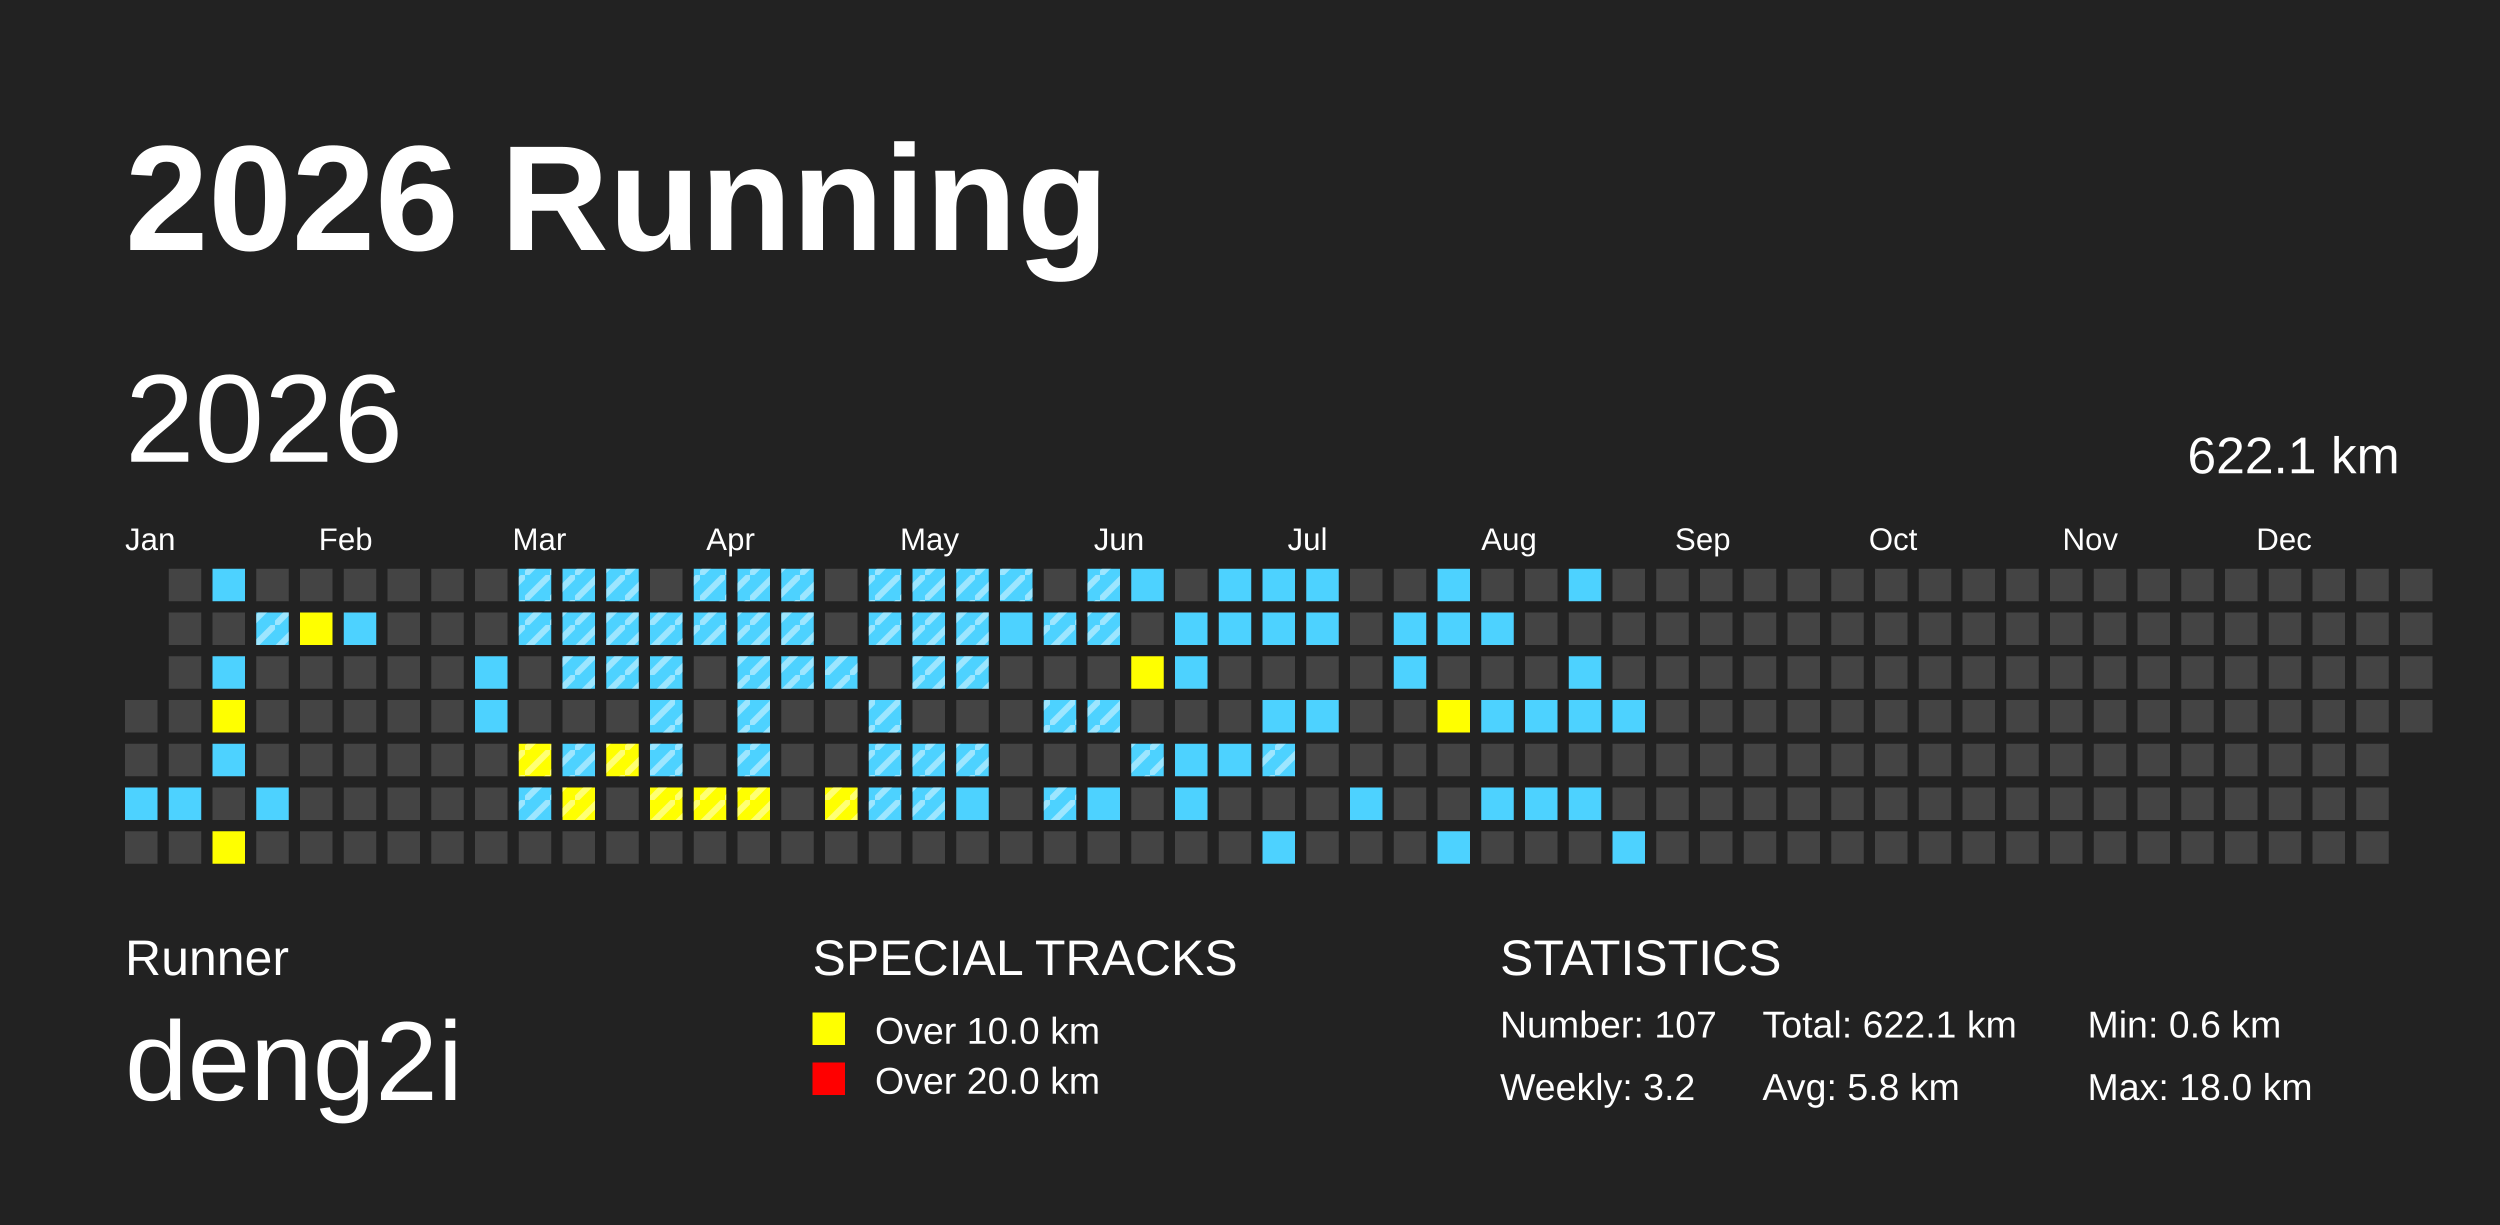
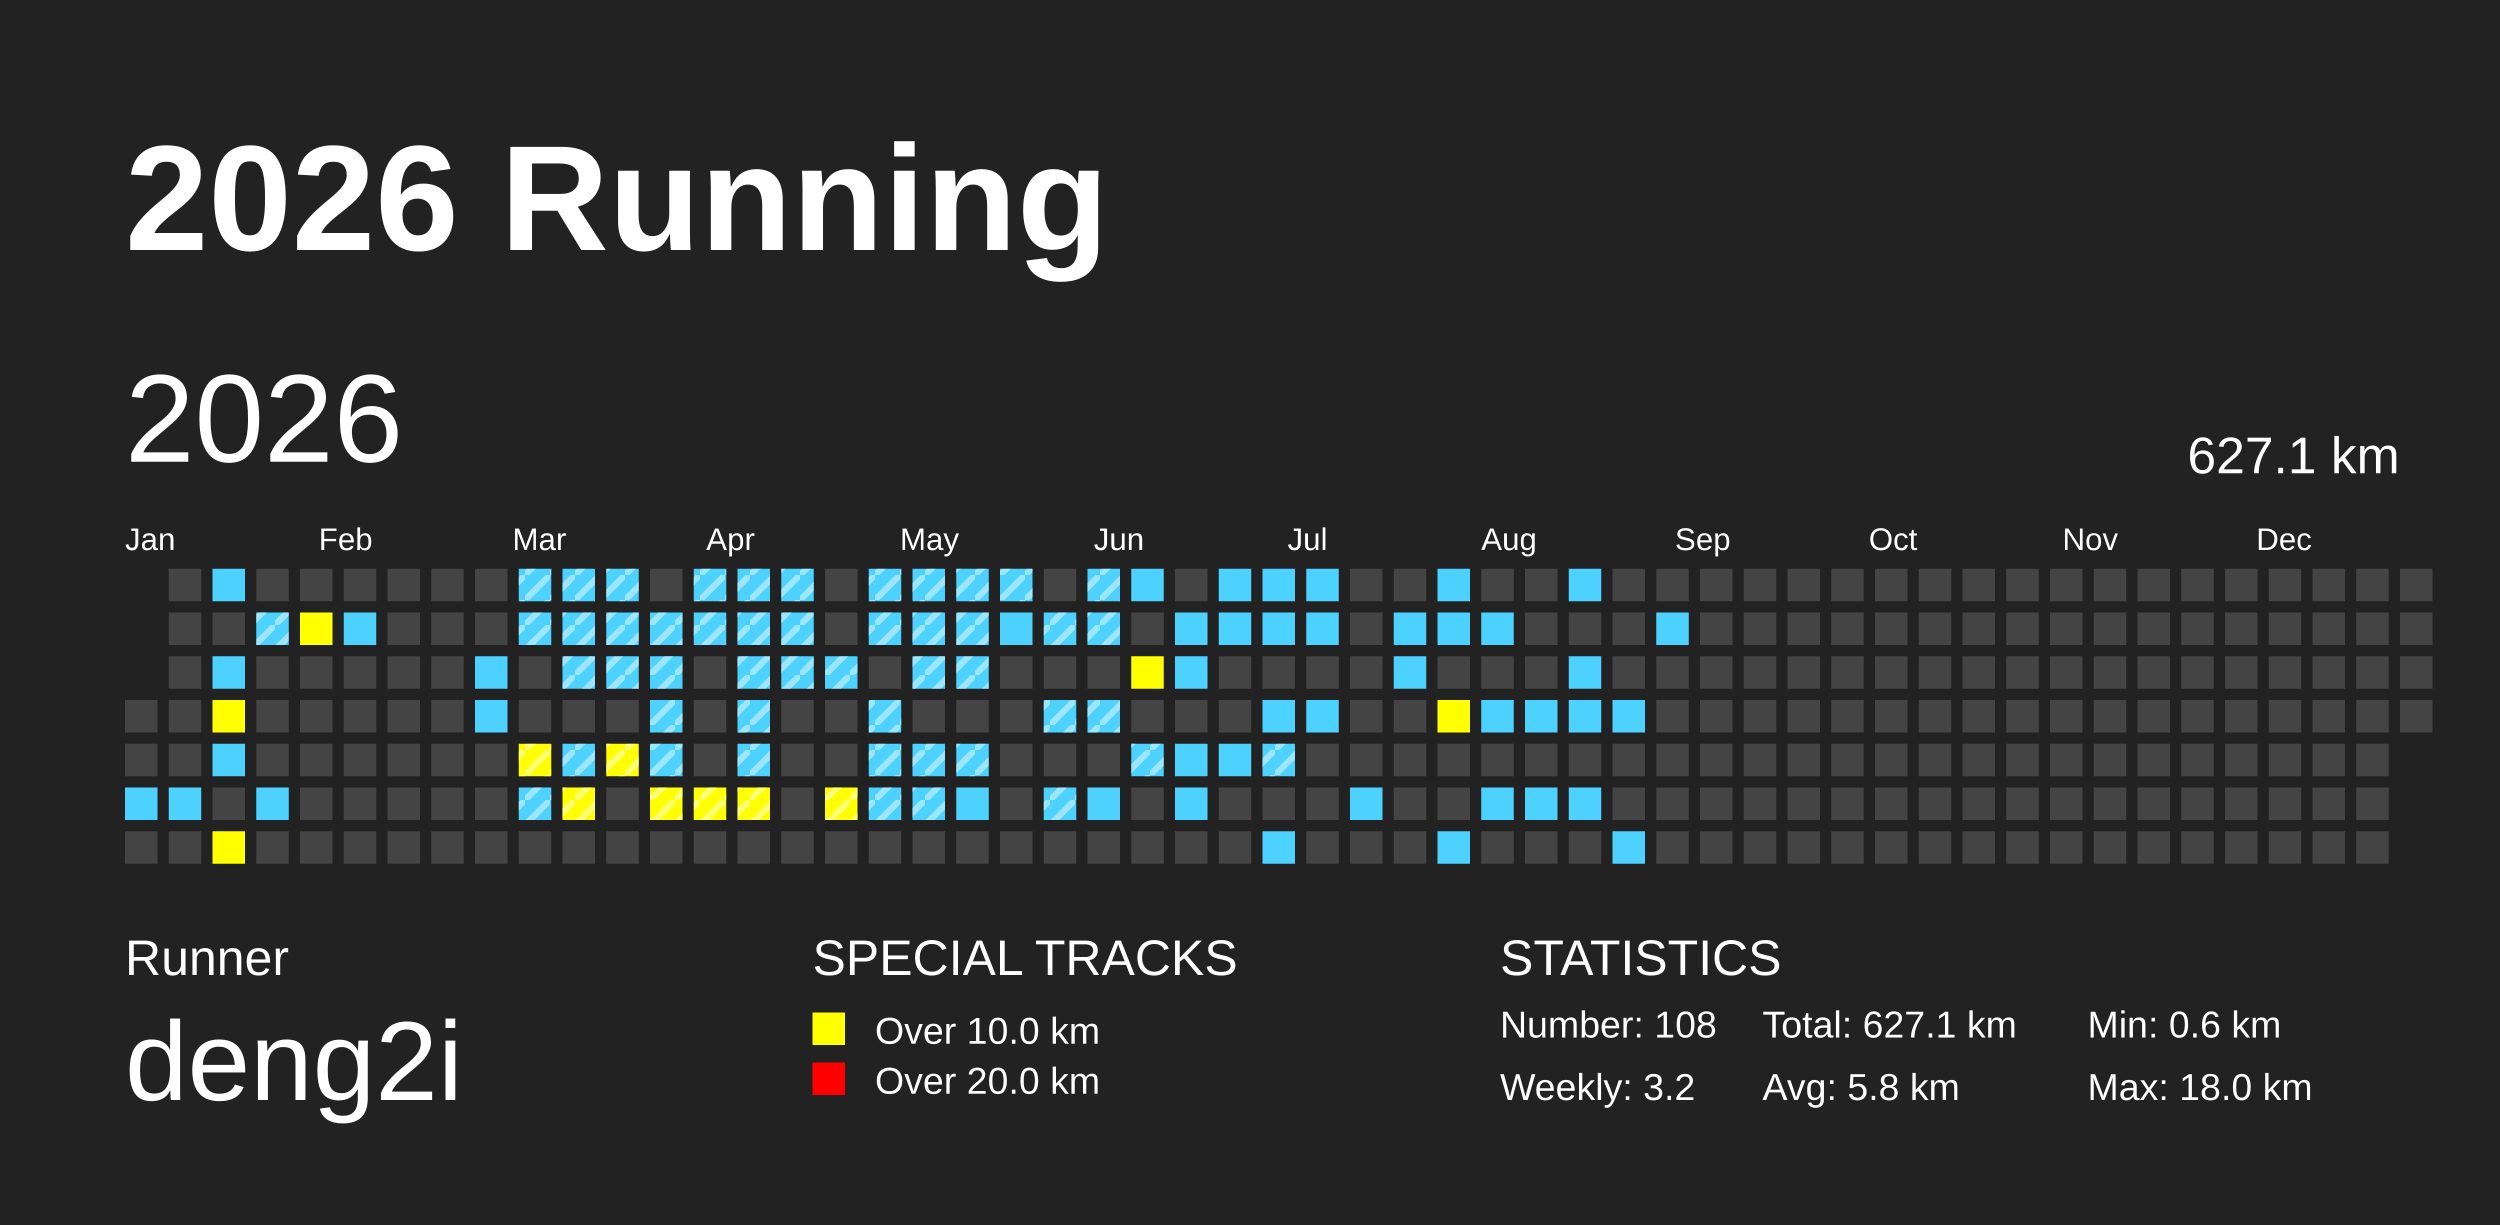
<svg xmlns="http://www.w3.org/2000/svg" baseProfile="full" height="98mm" version="1.1" viewBox="0,0,200,98" width="200mm">
  <defs>
    <pattern height="2" id="indoor-stripe" patternUnits="userSpaceOnUse" width="2">
      <line stroke="white" stroke-opacity="0.45" stroke-width="0.5" x1="0" x2="2" y1="2" y2="0" />
    </pattern>
  </defs>
  <rect fill="#222222" height="98" width="200" x="0" y="0" />
  <text fill="#FFFFFF" style="font-size:12px; font-family:Arial; font-weight:bold;" x="10" y="20">2026 Running</text>
  <text fill="#FFFFFF" style="font-size:4px; font-family:Arial" x="10" y="78">Runner</text>
  <text fill="#FFFFFF" style="font-size:9px; font-family:Arial" x="10" y="88">deng2i</text>
  <text fill="#FFFFFF" style="font-size:4px; font-family:Arial" x="65" y="78">SPECIAL TRACKS</text>
  <rect fill="yellow" height="2.6" width="2.6" x="65" y="81" />
  <text fill="#FFFFFF" style="font-size:3px; font-family:Arial" x="70" y="83.5">Over 10.0 km</text>
  <rect fill="red" height="2.6" width="2.6" x="65" y="85" />
  <text fill="#FFFFFF" style="font-size:3px; font-family:Arial" x="70" y="87.5">Over 20.0 km</text>
  <text fill="#FFFFFF" style="font-size:4px; font-family:Arial" x="120" y="78">STATISTICS</text>
-   <text fill="#FFFFFF" style="font-size:3px; font-family:Arial" x="120" y="83">Number: 107</text>
+   <text fill="#FFFFFF" style="font-size:3px; font-family:Arial" x="120" y="83">Number: 108</text>
  <text fill="#FFFFFF" style="font-size:3px; font-family:Arial" x="120" y="88">Weekly: 3.2</text>
-   <text fill="#FFFFFF" style="font-size:3px; font-family:Arial" x="141" y="83">Total: 622.1 km</text>
+   <text fill="#FFFFFF" style="font-size:3px; font-family:Arial" x="141" y="83">Total: 627.1 km</text>
  <text fill="#FFFFFF" style="font-size:3px; font-family:Arial" x="141" y="88">Avg: 5.8 km</text>
  <text fill="#FFFFFF" style="font-size:3px; font-family:Arial" x="167" y="83">Min: 0.6 km</text>
  <text fill="#FFFFFF" style="font-size:3px; font-family:Arial" x="167" y="88">Max: 18.0 km</text>
  <text dominant-baseline="hanging" fill="#FFFFFF" style="font-size:10.0px; font-family:Arial;" x="10" y="30">2026</text>
-   <text dominant-baseline="hanging" fill="#FFFFFF" style="font-size:4.125px; font-family:Arial;" x="175" y="35">622.1 km</text>
+   <text dominant-baseline="hanging" fill="#FFFFFF" style="font-size:4.125px; font-family:Arial;" x="175" y="35">627.1 km</text>
  <text fill="#FFFFFF" style="font-size:2.5px; font-family:Arial" x="10.0" y="44">Jan</text>
  <text fill="#FFFFFF" style="font-size:2.5px; font-family:Arial" x="25.5" y="44">Feb</text>
  <text fill="#FFFFFF" style="font-size:2.5px; font-family:Arial" x="41.0" y="44">Mar</text>
  <text fill="#FFFFFF" style="font-size:2.5px; font-family:Arial" x="56.5" y="44">Apr</text>
  <text fill="#FFFFFF" style="font-size:2.5px; font-family:Arial" x="72.0" y="44">May</text>
  <text fill="#FFFFFF" style="font-size:2.5px; font-family:Arial" x="87.5" y="44">Jun</text>
  <text fill="#FFFFFF" style="font-size:2.5px; font-family:Arial" x="103.0" y="44">Jul</text>
  <text fill="#FFFFFF" style="font-size:2.5px; font-family:Arial" x="118.5" y="44">Aug</text>
  <text fill="#FFFFFF" style="font-size:2.5px; font-family:Arial" x="134.0" y="44">Sep</text>
  <text fill="#FFFFFF" style="font-size:2.5px; font-family:Arial" x="149.5" y="44">Oct</text>
  <text fill="#FFFFFF" style="font-size:2.5px; font-family:Arial" x="165.0" y="44">Nov</text>
  <text fill="#FFFFFF" style="font-size:2.5px; font-family:Arial" x="180.5" y="44">Dec</text>
  <rect fill="#444444" height="2.6" width="2.6" x="10.0" y="56.0" />
  <rect fill="#444444" height="2.6" width="2.6" x="10.0" y="59.5" />
  <rect fill="#4DD2FF" height="2.6" width="2.6" x="10.0" y="63.0" />
  <rect fill="#444444" height="2.6" width="2.6" x="10.0" y="66.5" />
  <rect fill="#444444" height="2.6" width="2.6" x="13.5" y="45.5" />
  <rect fill="#444444" height="2.6" width="2.6" x="13.5" y="49.0" />
  <rect fill="#444444" height="2.6" width="2.6" x="13.5" y="52.5" />
  <rect fill="#444444" height="2.6" width="2.6" x="13.5" y="56.0" />
  <rect fill="#444444" height="2.6" width="2.6" x="13.5" y="59.5" />
  <rect fill="#4DD2FF" height="2.6" width="2.6" x="13.5" y="63.0" />
  <rect fill="#444444" height="2.6" width="2.6" x="13.5" y="66.5" />
  <rect fill="#4DD2FF" height="2.6" width="2.6" x="17.0" y="45.5" />
  <rect fill="#444444" height="2.6" width="2.6" x="17.0" y="49.0" />
  <rect fill="#4DD2FF" height="2.6" width="2.6" x="17.0" y="52.5" />
  <rect fill="yellow" height="2.6" width="2.6" x="17.0" y="56.0" />
  <rect fill="#4DD2FF" height="2.6" width="2.6" x="17.0" y="59.5" />
  <rect fill="#444444" height="2.6" width="2.6" x="17.0" y="63.0" />
  <rect fill="yellow" height="2.6" width="2.6" x="17.0" y="66.5" />
  <rect fill="#444444" height="2.6" width="2.6" x="20.5" y="45.5" />
  <rect fill="#4DD2FF" height="2.6" width="2.6" x="20.5" y="49.0" />
  <rect fill="url(#indoor-stripe)" height="2.6" style="pointer-events: none;" width="2.6" x="20.5" y="49.0" />
  <rect fill="#444444" height="2.6" width="2.6" x="20.5" y="52.5" />
  <rect fill="#444444" height="2.6" width="2.6" x="20.5" y="56.0" />
  <rect fill="#444444" height="2.6" width="2.6" x="20.5" y="59.5" />
  <rect fill="#4DD2FF" height="2.6" width="2.6" x="20.5" y="63.0" />
  <rect fill="#444444" height="2.6" width="2.6" x="20.5" y="66.5" />
  <rect fill="#444444" height="2.6" width="2.6" x="24.0" y="45.5" />
  <rect fill="yellow" height="2.6" width="2.6" x="24.0" y="49.0" />
  <rect fill="#444444" height="2.6" width="2.6" x="24.0" y="52.5" />
  <rect fill="#444444" height="2.6" width="2.6" x="24.0" y="56.0" />
  <rect fill="#444444" height="2.6" width="2.6" x="24.0" y="59.5" />
  <rect fill="#444444" height="2.6" width="2.6" x="24.0" y="63.0" />
  <rect fill="#444444" height="2.6" width="2.6" x="24.0" y="66.5" />
  <rect fill="#444444" height="2.6" width="2.6" x="27.5" y="45.5" />
  <rect fill="#4DD2FF" height="2.6" width="2.6" x="27.5" y="49.0" />
  <rect fill="#444444" height="2.6" width="2.6" x="27.5" y="52.5" />
  <rect fill="#444444" height="2.6" width="2.6" x="27.5" y="56.0" />
  <rect fill="#444444" height="2.6" width="2.6" x="27.5" y="59.5" />
  <rect fill="#444444" height="2.6" width="2.6" x="27.5" y="63.0" />
  <rect fill="#444444" height="2.6" width="2.6" x="27.5" y="66.5" />
  <rect fill="#444444" height="2.6" width="2.6" x="31.0" y="45.5" />
  <rect fill="#444444" height="2.6" width="2.6" x="31.0" y="49.0" />
  <rect fill="#444444" height="2.6" width="2.6" x="31.0" y="52.5" />
  <rect fill="#444444" height="2.6" width="2.6" x="31.0" y="56.0" />
  <rect fill="#444444" height="2.6" width="2.6" x="31.0" y="59.5" />
  <rect fill="#444444" height="2.6" width="2.6" x="31.0" y="63.0" />
  <rect fill="#444444" height="2.6" width="2.6" x="31.0" y="66.5" />
  <rect fill="#444444" height="2.6" width="2.6" x="34.5" y="45.5" />
  <rect fill="#444444" height="2.6" width="2.6" x="34.5" y="49.0" />
  <rect fill="#444444" height="2.6" width="2.6" x="34.5" y="52.5" />
  <rect fill="#444444" height="2.6" width="2.6" x="34.5" y="56.0" />
  <rect fill="#444444" height="2.6" width="2.6" x="34.5" y="59.5" />
  <rect fill="#444444" height="2.6" width="2.6" x="34.5" y="63.0" />
  <rect fill="#444444" height="2.6" width="2.6" x="34.5" y="66.5" />
  <rect fill="#444444" height="2.6" width="2.6" x="38.0" y="45.5" />
  <rect fill="#444444" height="2.6" width="2.6" x="38.0" y="49.0" />
  <rect fill="#4DD2FF" height="2.6" width="2.6" x="38.0" y="52.5" />
  <rect fill="#4DD2FF" height="2.6" width="2.6" x="38.0" y="56.0" />
  <rect fill="#444444" height="2.6" width="2.6" x="38.0" y="59.5" />
  <rect fill="#444444" height="2.6" width="2.6" x="38.0" y="63.0" />
  <rect fill="#444444" height="2.6" width="2.6" x="38.0" y="66.5" />
  <rect fill="#4DD2FF" height="2.6" width="2.6" x="41.5" y="45.5" />
  <rect fill="url(#indoor-stripe)" height="2.6" style="pointer-events: none;" width="2.6" x="41.5" y="45.5" />
  <rect fill="#4DD2FF" height="2.6" width="2.6" x="41.5" y="49.0" />
  <rect fill="url(#indoor-stripe)" height="2.6" style="pointer-events: none;" width="2.6" x="41.5" y="49.0" />
  <rect fill="#444444" height="2.6" width="2.6" x="41.5" y="52.5" />
  <rect fill="#444444" height="2.6" width="2.6" x="41.5" y="56.0" />
  <rect fill="yellow" height="2.6" width="2.6" x="41.5" y="59.5" />
  <rect fill="url(#indoor-stripe)" height="2.6" style="pointer-events: none;" width="2.6" x="41.5" y="59.5" />
  <rect fill="#4DD2FF" height="2.6" width="2.6" x="41.5" y="63.0" />
  <rect fill="url(#indoor-stripe)" height="2.6" style="pointer-events: none;" width="2.6" x="41.5" y="63.0" />
  <rect fill="#444444" height="2.6" width="2.6" x="41.5" y="66.5" />
  <rect fill="#4DD2FF" height="2.6" width="2.6" x="45.0" y="45.5" />
  <rect fill="url(#indoor-stripe)" height="2.6" style="pointer-events: none;" width="2.6" x="45.0" y="45.5" />
  <rect fill="#4DD2FF" height="2.6" width="2.6" x="45.0" y="49.0" />
  <rect fill="url(#indoor-stripe)" height="2.6" style="pointer-events: none;" width="2.6" x="45.0" y="49.0" />
  <rect fill="#4DD2FF" height="2.6" width="2.6" x="45.0" y="52.5" />
  <rect fill="url(#indoor-stripe)" height="2.6" style="pointer-events: none;" width="2.6" x="45.0" y="52.5" />
  <rect fill="#444444" height="2.6" width="2.6" x="45.0" y="56.0" />
  <rect fill="#4DD2FF" height="2.6" width="2.6" x="45.0" y="59.5" />
  <rect fill="url(#indoor-stripe)" height="2.6" style="pointer-events: none;" width="2.6" x="45.0" y="59.5" />
  <rect fill="yellow" height="2.6" width="2.6" x="45.0" y="63.0" />
  <rect fill="url(#indoor-stripe)" height="2.6" style="pointer-events: none;" width="2.6" x="45.0" y="63.0" />
  <rect fill="#444444" height="2.6" width="2.6" x="45.0" y="66.5" />
  <rect fill="#4DD2FF" height="2.6" width="2.6" x="48.5" y="45.5" />
  <rect fill="url(#indoor-stripe)" height="2.6" style="pointer-events: none;" width="2.6" x="48.5" y="45.5" />
  <rect fill="#4DD2FF" height="2.6" width="2.6" x="48.5" y="49.0" />
  <rect fill="url(#indoor-stripe)" height="2.6" style="pointer-events: none;" width="2.6" x="48.5" y="49.0" />
  <rect fill="#4DD2FF" height="2.6" width="2.6" x="48.5" y="52.5" />
  <rect fill="url(#indoor-stripe)" height="2.6" style="pointer-events: none;" width="2.6" x="48.5" y="52.5" />
  <rect fill="#444444" height="2.6" width="2.6" x="48.5" y="56.0" />
  <rect fill="yellow" height="2.6" width="2.6" x="48.5" y="59.5" />
  <rect fill="url(#indoor-stripe)" height="2.6" style="pointer-events: none;" width="2.6" x="48.5" y="59.5" />
  <rect fill="#444444" height="2.6" width="2.6" x="48.5" y="63.0" />
  <rect fill="#444444" height="2.6" width="2.6" x="48.5" y="66.5" />
  <rect fill="#444444" height="2.6" width="2.6" x="52.0" y="45.5" />
  <rect fill="#4DD2FF" height="2.6" width="2.6" x="52.0" y="49.0" />
  <rect fill="url(#indoor-stripe)" height="2.6" style="pointer-events: none;" width="2.6" x="52.0" y="49.0" />
  <rect fill="#4DD2FF" height="2.6" width="2.6" x="52.0" y="52.5" />
  <rect fill="url(#indoor-stripe)" height="2.6" style="pointer-events: none;" width="2.6" x="52.0" y="52.5" />
  <rect fill="#4DD2FF" height="2.6" width="2.6" x="52.0" y="56.0" />
  <rect fill="url(#indoor-stripe)" height="2.6" style="pointer-events: none;" width="2.6" x="52.0" y="56.0" />
  <rect fill="#4DD2FF" height="2.6" width="2.6" x="52.0" y="59.5" />
  <rect fill="url(#indoor-stripe)" height="2.6" style="pointer-events: none;" width="2.6" x="52.0" y="59.5" />
  <rect fill="yellow" height="2.6" width="2.6" x="52.0" y="63.0" />
  <rect fill="url(#indoor-stripe)" height="2.6" style="pointer-events: none;" width="2.6" x="52.0" y="63.0" />
  <rect fill="#444444" height="2.6" width="2.6" x="52.0" y="66.5" />
  <rect fill="#4DD2FF" height="2.6" width="2.6" x="55.5" y="45.5" />
  <rect fill="url(#indoor-stripe)" height="2.6" style="pointer-events: none;" width="2.6" x="55.5" y="45.5" />
  <rect fill="#4DD2FF" height="2.6" width="2.6" x="55.5" y="49.0" />
  <rect fill="url(#indoor-stripe)" height="2.6" style="pointer-events: none;" width="2.6" x="55.5" y="49.0" />
  <rect fill="#444444" height="2.6" width="2.6" x="55.5" y="52.5" />
  <rect fill="#444444" height="2.6" width="2.6" x="55.5" y="56.0" />
  <rect fill="#444444" height="2.6" width="2.6" x="55.5" y="59.5" />
  <rect fill="yellow" height="2.6" width="2.6" x="55.5" y="63.0" />
  <rect fill="url(#indoor-stripe)" height="2.6" style="pointer-events: none;" width="2.6" x="55.5" y="63.0" />
  <rect fill="#444444" height="2.6" width="2.6" x="55.5" y="66.5" />
  <rect fill="#4DD2FF" height="2.6" width="2.6" x="59.0" y="45.5" />
  <rect fill="url(#indoor-stripe)" height="2.6" style="pointer-events: none;" width="2.6" x="59.0" y="45.5" />
  <rect fill="#4DD2FF" height="2.6" width="2.6" x="59.0" y="49.0" />
  <rect fill="url(#indoor-stripe)" height="2.6" style="pointer-events: none;" width="2.6" x="59.0" y="49.0" />
  <rect fill="#4DD2FF" height="2.6" width="2.6" x="59.0" y="52.5" />
  <rect fill="url(#indoor-stripe)" height="2.6" style="pointer-events: none;" width="2.6" x="59.0" y="52.5" />
  <rect fill="#4DD2FF" height="2.6" width="2.6" x="59.0" y="56.0" />
  <rect fill="url(#indoor-stripe)" height="2.6" style="pointer-events: none;" width="2.6" x="59.0" y="56.0" />
  <rect fill="#4DD2FF" height="2.6" width="2.6" x="59.0" y="59.5" />
  <rect fill="url(#indoor-stripe)" height="2.6" style="pointer-events: none;" width="2.6" x="59.0" y="59.5" />
  <rect fill="yellow" height="2.6" width="2.6" x="59.0" y="63.0" />
  <rect fill="url(#indoor-stripe)" height="2.6" style="pointer-events: none;" width="2.6" x="59.0" y="63.0" />
  <rect fill="#444444" height="2.6" width="2.6" x="59.0" y="66.5" />
  <rect fill="#4DD2FF" height="2.6" width="2.6" x="62.5" y="45.5" />
  <rect fill="url(#indoor-stripe)" height="2.6" style="pointer-events: none;" width="2.6" x="62.5" y="45.5" />
  <rect fill="#4DD2FF" height="2.6" width="2.6" x="62.5" y="49.0" />
  <rect fill="url(#indoor-stripe)" height="2.6" style="pointer-events: none;" width="2.6" x="62.5" y="49.0" />
  <rect fill="#4DD2FF" height="2.6" width="2.6" x="62.5" y="52.5" />
  <rect fill="url(#indoor-stripe)" height="2.6" style="pointer-events: none;" width="2.6" x="62.5" y="52.5" />
  <rect fill="#444444" height="2.6" width="2.6" x="62.5" y="56.0" />
  <rect fill="#444444" height="2.6" width="2.6" x="62.5" y="59.5" />
  <rect fill="#444444" height="2.6" width="2.6" x="62.5" y="63.0" />
  <rect fill="#444444" height="2.6" width="2.6" x="62.5" y="66.5" />
  <rect fill="#444444" height="2.6" width="2.6" x="66.0" y="45.5" />
  <rect fill="#444444" height="2.6" width="2.6" x="66.0" y="49.0" />
  <rect fill="#4DD2FF" height="2.6" width="2.6" x="66.0" y="52.5" />
  <rect fill="url(#indoor-stripe)" height="2.6" style="pointer-events: none;" width="2.6" x="66.0" y="52.5" />
  <rect fill="#444444" height="2.6" width="2.6" x="66.0" y="56.0" />
  <rect fill="#444444" height="2.6" width="2.6" x="66.0" y="59.5" />
  <rect fill="yellow" height="2.6" width="2.6" x="66.0" y="63.0" />
  <rect fill="url(#indoor-stripe)" height="2.6" style="pointer-events: none;" width="2.6" x="66.0" y="63.0" />
  <rect fill="#444444" height="2.6" width="2.6" x="66.0" y="66.5" />
  <rect fill="#4DD2FF" height="2.6" width="2.6" x="69.5" y="45.5" />
  <rect fill="url(#indoor-stripe)" height="2.6" style="pointer-events: none;" width="2.6" x="69.5" y="45.5" />
  <rect fill="#4DD2FF" height="2.6" width="2.6" x="69.5" y="49.0" />
  <rect fill="url(#indoor-stripe)" height="2.6" style="pointer-events: none;" width="2.6" x="69.5" y="49.0" />
  <rect fill="#444444" height="2.6" width="2.6" x="69.5" y="52.5" />
  <rect fill="#4DD2FF" height="2.6" width="2.6" x="69.5" y="56.0" />
  <rect fill="url(#indoor-stripe)" height="2.6" style="pointer-events: none;" width="2.6" x="69.5" y="56.0" />
  <rect fill="#4DD2FF" height="2.6" width="2.6" x="69.5" y="59.5" />
  <rect fill="url(#indoor-stripe)" height="2.6" style="pointer-events: none;" width="2.6" x="69.5" y="59.5" />
  <rect fill="#4DD2FF" height="2.6" width="2.6" x="69.5" y="63.0" />
  <rect fill="url(#indoor-stripe)" height="2.6" style="pointer-events: none;" width="2.6" x="69.5" y="63.0" />
  <rect fill="#444444" height="2.6" width="2.6" x="69.5" y="66.5" />
  <rect fill="#4DD2FF" height="2.6" width="2.6" x="73.0" y="45.5" />
  <rect fill="url(#indoor-stripe)" height="2.6" style="pointer-events: none;" width="2.6" x="73.0" y="45.5" />
  <rect fill="#4DD2FF" height="2.6" width="2.6" x="73.0" y="49.0" />
  <rect fill="url(#indoor-stripe)" height="2.6" style="pointer-events: none;" width="2.6" x="73.0" y="49.0" />
  <rect fill="#4DD2FF" height="2.6" width="2.6" x="73.0" y="52.5" />
  <rect fill="url(#indoor-stripe)" height="2.6" style="pointer-events: none;" width="2.6" x="73.0" y="52.5" />
  <rect fill="#444444" height="2.6" width="2.6" x="73.0" y="56.0" />
  <rect fill="#4DD2FF" height="2.6" width="2.6" x="73.0" y="59.5" />
  <rect fill="url(#indoor-stripe)" height="2.6" style="pointer-events: none;" width="2.6" x="73.0" y="59.5" />
  <rect fill="#4DD2FF" height="2.6" width="2.6" x="73.0" y="63.0" />
  <rect fill="url(#indoor-stripe)" height="2.6" style="pointer-events: none;" width="2.6" x="73.0" y="63.0" />
  <rect fill="#444444" height="2.6" width="2.6" x="73.0" y="66.5" />
  <rect fill="#4DD2FF" height="2.6" width="2.6" x="76.5" y="45.5" />
  <rect fill="url(#indoor-stripe)" height="2.6" style="pointer-events: none;" width="2.6" x="76.5" y="45.5" />
  <rect fill="#4DD2FF" height="2.6" width="2.6" x="76.5" y="49.0" />
  <rect fill="url(#indoor-stripe)" height="2.6" style="pointer-events: none;" width="2.6" x="76.5" y="49.0" />
  <rect fill="#4DD2FF" height="2.6" width="2.6" x="76.5" y="52.5" />
  <rect fill="url(#indoor-stripe)" height="2.6" style="pointer-events: none;" width="2.6" x="76.5" y="52.5" />
  <rect fill="#444444" height="2.6" width="2.6" x="76.5" y="56.0" />
  <rect fill="#4DD2FF" height="2.6" width="2.6" x="76.5" y="59.5" />
  <rect fill="url(#indoor-stripe)" height="2.6" style="pointer-events: none;" width="2.6" x="76.5" y="59.5" />
  <rect fill="#4DD2FF" height="2.6" width="2.6" x="76.5" y="63.0" />
  <rect fill="#444444" height="2.6" width="2.6" x="76.5" y="66.5" />
  <rect fill="#4DD2FF" height="2.6" width="2.6" x="80.0" y="45.5" />
  <rect fill="url(#indoor-stripe)" height="2.6" style="pointer-events: none;" width="2.6" x="80.0" y="45.5" />
  <rect fill="#4DD2FF" height="2.6" width="2.6" x="80.0" y="49.0" />
  <rect fill="#444444" height="2.6" width="2.6" x="80.0" y="52.5" />
  <rect fill="#444444" height="2.6" width="2.6" x="80.0" y="56.0" />
  <rect fill="#444444" height="2.6" width="2.6" x="80.0" y="59.5" />
  <rect fill="#444444" height="2.6" width="2.6" x="80.0" y="63.0" />
  <rect fill="#444444" height="2.6" width="2.6" x="80.0" y="66.5" />
  <rect fill="#444444" height="2.6" width="2.6" x="83.5" y="45.5" />
  <rect fill="#4DD2FF" height="2.6" width="2.6" x="83.5" y="49.0" />
  <rect fill="url(#indoor-stripe)" height="2.6" style="pointer-events: none;" width="2.6" x="83.5" y="49.0" />
  <rect fill="#444444" height="2.6" width="2.6" x="83.5" y="52.5" />
  <rect fill="#4DD2FF" height="2.6" width="2.6" x="83.5" y="56.0" />
  <rect fill="url(#indoor-stripe)" height="2.6" style="pointer-events: none;" width="2.6" x="83.5" y="56.0" />
  <rect fill="#444444" height="2.6" width="2.6" x="83.5" y="59.5" />
  <rect fill="#4DD2FF" height="2.6" width="2.6" x="83.5" y="63.0" />
  <rect fill="url(#indoor-stripe)" height="2.6" style="pointer-events: none;" width="2.6" x="83.5" y="63.0" />
  <rect fill="#444444" height="2.6" width="2.6" x="83.5" y="66.5" />
  <rect fill="#4DD2FF" height="2.6" width="2.6" x="87.0" y="45.5" />
  <rect fill="url(#indoor-stripe)" height="2.6" style="pointer-events: none;" width="2.6" x="87.0" y="45.5" />
  <rect fill="#4DD2FF" height="2.6" width="2.6" x="87.0" y="49.0" />
  <rect fill="url(#indoor-stripe)" height="2.6" style="pointer-events: none;" width="2.6" x="87.0" y="49.0" />
  <rect fill="#444444" height="2.6" width="2.6" x="87.0" y="52.5" />
  <rect fill="#4DD2FF" height="2.6" width="2.6" x="87.0" y="56.0" />
  <rect fill="url(#indoor-stripe)" height="2.6" style="pointer-events: none;" width="2.6" x="87.0" y="56.0" />
  <rect fill="#444444" height="2.6" width="2.6" x="87.0" y="59.5" />
  <rect fill="#4DD2FF" height="2.6" width="2.6" x="87.0" y="63.0" />
  <rect fill="#444444" height="2.6" width="2.6" x="87.0" y="66.5" />
  <rect fill="#4DD2FF" height="2.6" width="2.6" x="90.5" y="45.5" />
  <rect fill="#444444" height="2.6" width="2.6" x="90.5" y="49.0" />
  <rect fill="yellow" height="2.6" width="2.6" x="90.5" y="52.5" />
  <rect fill="#444444" height="2.6" width="2.6" x="90.5" y="56.0" />
  <rect fill="#4DD2FF" height="2.6" width="2.6" x="90.5" y="59.5" />
  <rect fill="url(#indoor-stripe)" height="2.6" style="pointer-events: none;" width="2.6" x="90.5" y="59.5" />
  <rect fill="#444444" height="2.6" width="2.6" x="90.5" y="63.0" />
  <rect fill="#444444" height="2.6" width="2.6" x="90.5" y="66.5" />
  <rect fill="#444444" height="2.6" width="2.6" x="94.0" y="45.5" />
  <rect fill="#4DD2FF" height="2.6" width="2.6" x="94.0" y="49.0" />
  <rect fill="#4DD2FF" height="2.6" width="2.6" x="94.0" y="52.5" />
  <rect fill="#444444" height="2.6" width="2.6" x="94.0" y="56.0" />
  <rect fill="#4DD2FF" height="2.6" width="2.6" x="94.0" y="59.5" />
  <rect fill="#4DD2FF" height="2.6" width="2.6" x="94.0" y="63.0" />
  <rect fill="#444444" height="2.6" width="2.6" x="94.0" y="66.5" />
  <rect fill="#4DD2FF" height="2.6" width="2.6" x="97.5" y="45.5" />
  <rect fill="#4DD2FF" height="2.6" width="2.6" x="97.5" y="49.0" />
  <rect fill="#444444" height="2.6" width="2.6" x="97.5" y="52.5" />
  <rect fill="#444444" height="2.6" width="2.6" x="97.5" y="56.0" />
  <rect fill="#4DD2FF" height="2.6" width="2.6" x="97.5" y="59.5" />
  <rect fill="#444444" height="2.6" width="2.6" x="97.5" y="63.0" />
  <rect fill="#444444" height="2.6" width="2.6" x="97.5" y="66.5" />
  <rect fill="#4DD2FF" height="2.6" width="2.6" x="101.0" y="45.5" />
  <rect fill="#4DD2FF" height="2.6" width="2.6" x="101.0" y="49.0" />
  <rect fill="#444444" height="2.6" width="2.6" x="101.0" y="52.5" />
  <rect fill="#4DD2FF" height="2.6" width="2.6" x="101.0" y="56.0" />
  <rect fill="#4DD2FF" height="2.6" width="2.6" x="101.0" y="59.5" />
  <rect fill="url(#indoor-stripe)" height="2.6" style="pointer-events: none;" width="2.6" x="101.0" y="59.5" />
  <rect fill="#444444" height="2.6" width="2.6" x="101.0" y="63.0" />
  <rect fill="#4DD2FF" height="2.6" width="2.6" x="101.0" y="66.5" />
  <rect fill="#4DD2FF" height="2.6" width="2.6" x="104.5" y="45.5" />
  <rect fill="#4DD2FF" height="2.6" width="2.6" x="104.5" y="49.0" />
  <rect fill="#444444" height="2.6" width="2.6" x="104.5" y="52.5" />
  <rect fill="#4DD2FF" height="2.6" width="2.6" x="104.5" y="56.0" />
  <rect fill="#444444" height="2.6" width="2.6" x="104.5" y="59.5" />
  <rect fill="#444444" height="2.6" width="2.6" x="104.5" y="63.0" />
  <rect fill="#444444" height="2.6" width="2.6" x="104.5" y="66.5" />
  <rect fill="#444444" height="2.6" width="2.6" x="108.0" y="45.5" />
  <rect fill="#444444" height="2.6" width="2.6" x="108.0" y="49.0" />
  <rect fill="#444444" height="2.6" width="2.6" x="108.0" y="52.5" />
  <rect fill="#444444" height="2.6" width="2.6" x="108.0" y="56.0" />
  <rect fill="#444444" height="2.6" width="2.6" x="108.0" y="59.5" />
  <rect fill="#4DD2FF" height="2.6" width="2.6" x="108.0" y="63.0" />
  <rect fill="#444444" height="2.6" width="2.6" x="108.0" y="66.5" />
  <rect fill="#444444" height="2.6" width="2.6" x="111.5" y="45.5" />
  <rect fill="#4DD2FF" height="2.6" width="2.6" x="111.5" y="49.0" />
  <rect fill="#4DD2FF" height="2.6" width="2.6" x="111.5" y="52.5" />
  <rect fill="#444444" height="2.6" width="2.6" x="111.5" y="56.0" />
  <rect fill="#444444" height="2.6" width="2.6" x="111.5" y="59.5" />
  <rect fill="#444444" height="2.6" width="2.6" x="111.5" y="63.0" />
  <rect fill="#444444" height="2.6" width="2.6" x="111.5" y="66.5" />
  <rect fill="#4DD2FF" height="2.6" width="2.6" x="115.0" y="45.5" />
  <rect fill="#4DD2FF" height="2.6" width="2.6" x="115.0" y="49.0" />
  <rect fill="#444444" height="2.6" width="2.6" x="115.0" y="52.5" />
  <rect fill="yellow" height="2.6" width="2.6" x="115.0" y="56.0" />
  <rect fill="#444444" height="2.6" width="2.6" x="115.0" y="59.5" />
  <rect fill="#444444" height="2.6" width="2.6" x="115.0" y="63.0" />
  <rect fill="#4DD2FF" height="2.6" width="2.6" x="115.0" y="66.5" />
  <rect fill="#444444" height="2.6" width="2.6" x="118.5" y="45.5" />
  <rect fill="#4DD2FF" height="2.6" width="2.6" x="118.5" y="49.0" />
  <rect fill="#444444" height="2.6" width="2.6" x="118.5" y="52.5" />
  <rect fill="#4DD2FF" height="2.6" width="2.6" x="118.5" y="56.0" />
  <rect fill="#444444" height="2.6" width="2.6" x="118.5" y="59.5" />
  <rect fill="#4DD2FF" height="2.6" width="2.6" x="118.5" y="63.0" />
  <rect fill="#444444" height="2.6" width="2.6" x="118.5" y="66.5" />
  <rect fill="#444444" height="2.6" width="2.6" x="122.0" y="45.5" />
  <rect fill="#444444" height="2.6" width="2.6" x="122.0" y="49.0" />
  <rect fill="#444444" height="2.6" width="2.6" x="122.0" y="52.5" />
  <rect fill="#4DD2FF" height="2.6" width="2.6" x="122.0" y="56.0" />
  <rect fill="#444444" height="2.6" width="2.6" x="122.0" y="59.5" />
  <rect fill="#4DD2FF" height="2.6" width="2.6" x="122.0" y="63.0" />
  <rect fill="#444444" height="2.6" width="2.6" x="122.0" y="66.5" />
  <rect fill="#4DD2FF" height="2.6" width="2.6" x="125.5" y="45.5" />
  <rect fill="#444444" height="2.6" width="2.6" x="125.5" y="49.0" />
  <rect fill="#4DD2FF" height="2.6" width="2.6" x="125.5" y="52.5" />
  <rect fill="#4DD2FF" height="2.6" width="2.6" x="125.5" y="56.0" />
  <rect fill="#444444" height="2.6" width="2.6" x="125.5" y="59.5" />
  <rect fill="#4DD2FF" height="2.6" width="2.6" x="125.5" y="63.0" />
  <rect fill="#444444" height="2.6" width="2.6" x="125.5" y="66.5" />
  <rect fill="#444444" height="2.6" width="2.6" x="129.0" y="45.5" />
  <rect fill="#444444" height="2.6" width="2.6" x="129.0" y="49.0" />
  <rect fill="#444444" height="2.6" width="2.6" x="129.0" y="52.5" />
  <rect fill="#4DD2FF" height="2.6" width="2.6" x="129.0" y="56.0" />
  <rect fill="#444444" height="2.6" width="2.6" x="129.0" y="59.5" />
  <rect fill="#444444" height="2.6" width="2.6" x="129.0" y="63.0" />
  <rect fill="#4DD2FF" height="2.6" width="2.6" x="129.0" y="66.5" />
  <rect fill="#444444" height="2.6" width="2.6" x="132.5" y="45.5" />
-   <rect fill="#444444" height="2.6" width="2.6" x="132.5" y="49.0" />
+   <rect fill="#4DD2FF" height="2.6" width="2.6" x="132.5" y="49.0" />
  <rect fill="#444444" height="2.6" width="2.6" x="132.5" y="52.5" />
  <rect fill="#444444" height="2.6" width="2.6" x="132.5" y="56.0" />
  <rect fill="#444444" height="2.6" width="2.6" x="132.5" y="59.5" />
  <rect fill="#444444" height="2.6" width="2.6" x="132.5" y="63.0" />
  <rect fill="#444444" height="2.6" width="2.6" x="132.5" y="66.5" />
  <rect fill="#444444" height="2.6" width="2.6" x="136.0" y="45.5" />
  <rect fill="#444444" height="2.6" width="2.6" x="136.0" y="49.0" />
  <rect fill="#444444" height="2.6" width="2.6" x="136.0" y="52.5" />
  <rect fill="#444444" height="2.6" width="2.6" x="136.0" y="56.0" />
  <rect fill="#444444" height="2.6" width="2.6" x="136.0" y="59.5" />
  <rect fill="#444444" height="2.6" width="2.6" x="136.0" y="63.0" />
  <rect fill="#444444" height="2.6" width="2.6" x="136.0" y="66.5" />
  <rect fill="#444444" height="2.6" width="2.6" x="139.5" y="45.5" />
  <rect fill="#444444" height="2.6" width="2.6" x="139.5" y="49.0" />
  <rect fill="#444444" height="2.6" width="2.6" x="139.5" y="52.5" />
  <rect fill="#444444" height="2.6" width="2.6" x="139.5" y="56.0" />
  <rect fill="#444444" height="2.6" width="2.6" x="139.5" y="59.5" />
  <rect fill="#444444" height="2.6" width="2.6" x="139.5" y="63.0" />
  <rect fill="#444444" height="2.6" width="2.6" x="139.5" y="66.5" />
  <rect fill="#444444" height="2.6" width="2.6" x="143.0" y="45.5" />
  <rect fill="#444444" height="2.6" width="2.6" x="143.0" y="49.0" />
  <rect fill="#444444" height="2.6" width="2.6" x="143.0" y="52.5" />
  <rect fill="#444444" height="2.6" width="2.6" x="143.0" y="56.0" />
  <rect fill="#444444" height="2.6" width="2.6" x="143.0" y="59.5" />
  <rect fill="#444444" height="2.6" width="2.6" x="143.0" y="63.0" />
  <rect fill="#444444" height="2.6" width="2.6" x="143.0" y="66.5" />
  <rect fill="#444444" height="2.6" width="2.6" x="146.5" y="45.5" />
  <rect fill="#444444" height="2.6" width="2.6" x="146.5" y="49.0" />
  <rect fill="#444444" height="2.6" width="2.6" x="146.5" y="52.5" />
  <rect fill="#444444" height="2.6" width="2.6" x="146.5" y="56.0" />
  <rect fill="#444444" height="2.6" width="2.6" x="146.5" y="59.5" />
  <rect fill="#444444" height="2.6" width="2.6" x="146.5" y="63.0" />
  <rect fill="#444444" height="2.6" width="2.6" x="146.5" y="66.5" />
  <rect fill="#444444" height="2.6" width="2.6" x="150.0" y="45.5" />
  <rect fill="#444444" height="2.6" width="2.6" x="150.0" y="49.0" />
  <rect fill="#444444" height="2.6" width="2.6" x="150.0" y="52.5" />
  <rect fill="#444444" height="2.6" width="2.6" x="150.0" y="56.0" />
  <rect fill="#444444" height="2.6" width="2.6" x="150.0" y="59.5" />
  <rect fill="#444444" height="2.6" width="2.6" x="150.0" y="63.0" />
  <rect fill="#444444" height="2.6" width="2.6" x="150.0" y="66.5" />
  <rect fill="#444444" height="2.6" width="2.6" x="153.5" y="45.5" />
  <rect fill="#444444" height="2.6" width="2.6" x="153.5" y="49.0" />
  <rect fill="#444444" height="2.6" width="2.6" x="153.5" y="52.5" />
  <rect fill="#444444" height="2.6" width="2.6" x="153.5" y="56.0" />
  <rect fill="#444444" height="2.6" width="2.6" x="153.5" y="59.5" />
  <rect fill="#444444" height="2.6" width="2.6" x="153.5" y="63.0" />
  <rect fill="#444444" height="2.6" width="2.6" x="153.5" y="66.5" />
  <rect fill="#444444" height="2.6" width="2.6" x="157.0" y="45.5" />
  <rect fill="#444444" height="2.6" width="2.6" x="157.0" y="49.0" />
  <rect fill="#444444" height="2.6" width="2.6" x="157.0" y="52.5" />
  <rect fill="#444444" height="2.6" width="2.6" x="157.0" y="56.0" />
  <rect fill="#444444" height="2.6" width="2.6" x="157.0" y="59.5" />
  <rect fill="#444444" height="2.6" width="2.6" x="157.0" y="63.0" />
  <rect fill="#444444" height="2.6" width="2.6" x="157.0" y="66.5" />
  <rect fill="#444444" height="2.6" width="2.6" x="160.5" y="45.5" />
  <rect fill="#444444" height="2.6" width="2.6" x="160.5" y="49.0" />
  <rect fill="#444444" height="2.6" width="2.6" x="160.5" y="52.5" />
  <rect fill="#444444" height="2.6" width="2.6" x="160.5" y="56.0" />
  <rect fill="#444444" height="2.6" width="2.6" x="160.5" y="59.5" />
  <rect fill="#444444" height="2.6" width="2.6" x="160.5" y="63.0" />
  <rect fill="#444444" height="2.6" width="2.6" x="160.5" y="66.5" />
  <rect fill="#444444" height="2.6" width="2.6" x="164.0" y="45.5" />
  <rect fill="#444444" height="2.6" width="2.6" x="164.0" y="49.0" />
  <rect fill="#444444" height="2.6" width="2.6" x="164.0" y="52.5" />
  <rect fill="#444444" height="2.6" width="2.6" x="164.0" y="56.0" />
  <rect fill="#444444" height="2.6" width="2.6" x="164.0" y="59.5" />
  <rect fill="#444444" height="2.6" width="2.6" x="164.0" y="63.0" />
  <rect fill="#444444" height="2.6" width="2.6" x="164.0" y="66.5" />
  <rect fill="#444444" height="2.6" width="2.6" x="167.5" y="45.5" />
  <rect fill="#444444" height="2.6" width="2.6" x="167.5" y="49.0" />
  <rect fill="#444444" height="2.6" width="2.6" x="167.5" y="52.5" />
  <rect fill="#444444" height="2.6" width="2.6" x="167.5" y="56.0" />
  <rect fill="#444444" height="2.6" width="2.6" x="167.5" y="59.5" />
  <rect fill="#444444" height="2.6" width="2.6" x="167.5" y="63.0" />
  <rect fill="#444444" height="2.6" width="2.6" x="167.5" y="66.5" />
  <rect fill="#444444" height="2.6" width="2.6" x="171.0" y="45.5" />
  <rect fill="#444444" height="2.6" width="2.6" x="171.0" y="49.0" />
  <rect fill="#444444" height="2.6" width="2.6" x="171.0" y="52.5" />
  <rect fill="#444444" height="2.6" width="2.6" x="171.0" y="56.0" />
  <rect fill="#444444" height="2.6" width="2.6" x="171.0" y="59.5" />
  <rect fill="#444444" height="2.6" width="2.6" x="171.0" y="63.0" />
  <rect fill="#444444" height="2.6" width="2.6" x="171.0" y="66.5" />
  <rect fill="#444444" height="2.6" width="2.6" x="174.5" y="45.5" />
  <rect fill="#444444" height="2.6" width="2.6" x="174.5" y="49.0" />
  <rect fill="#444444" height="2.6" width="2.6" x="174.5" y="52.5" />
  <rect fill="#444444" height="2.6" width="2.6" x="174.5" y="56.0" />
  <rect fill="#444444" height="2.6" width="2.6" x="174.5" y="59.5" />
  <rect fill="#444444" height="2.6" width="2.6" x="174.5" y="63.0" />
  <rect fill="#444444" height="2.6" width="2.6" x="174.5" y="66.5" />
  <rect fill="#444444" height="2.6" width="2.6" x="178.0" y="45.5" />
  <rect fill="#444444" height="2.6" width="2.6" x="178.0" y="49.0" />
  <rect fill="#444444" height="2.6" width="2.6" x="178.0" y="52.5" />
  <rect fill="#444444" height="2.6" width="2.6" x="178.0" y="56.0" />
  <rect fill="#444444" height="2.6" width="2.6" x="178.0" y="59.5" />
  <rect fill="#444444" height="2.6" width="2.6" x="178.0" y="63.0" />
  <rect fill="#444444" height="2.6" width="2.6" x="178.0" y="66.5" />
  <rect fill="#444444" height="2.6" width="2.6" x="181.5" y="45.5" />
  <rect fill="#444444" height="2.6" width="2.6" x="181.5" y="49.0" />
  <rect fill="#444444" height="2.6" width="2.6" x="181.5" y="52.5" />
  <rect fill="#444444" height="2.6" width="2.6" x="181.5" y="56.0" />
  <rect fill="#444444" height="2.6" width="2.6" x="181.5" y="59.5" />
  <rect fill="#444444" height="2.6" width="2.6" x="181.5" y="63.0" />
  <rect fill="#444444" height="2.6" width="2.6" x="181.5" y="66.5" />
  <rect fill="#444444" height="2.6" width="2.6" x="185.0" y="45.5" />
  <rect fill="#444444" height="2.6" width="2.6" x="185.0" y="49.0" />
  <rect fill="#444444" height="2.6" width="2.6" x="185.0" y="52.5" />
  <rect fill="#444444" height="2.6" width="2.6" x="185.0" y="56.0" />
  <rect fill="#444444" height="2.6" width="2.6" x="185.0" y="59.5" />
  <rect fill="#444444" height="2.6" width="2.6" x="185.0" y="63.0" />
  <rect fill="#444444" height="2.6" width="2.6" x="185.0" y="66.5" />
  <rect fill="#444444" height="2.6" width="2.6" x="188.5" y="45.5" />
  <rect fill="#444444" height="2.6" width="2.6" x="188.5" y="49.0" />
  <rect fill="#444444" height="2.6" width="2.6" x="188.5" y="52.5" />
  <rect fill="#444444" height="2.6" width="2.6" x="188.5" y="56.0" />
  <rect fill="#444444" height="2.6" width="2.6" x="188.5" y="59.5" />
  <rect fill="#444444" height="2.6" width="2.6" x="188.5" y="63.0" />
  <rect fill="#444444" height="2.6" width="2.6" x="188.5" y="66.5" />
  <rect fill="#444444" height="2.6" width="2.6" x="192.0" y="45.5" />
  <rect fill="#444444" height="2.6" width="2.6" x="192.0" y="49.0" />
  <rect fill="#444444" height="2.6" width="2.6" x="192.0" y="52.5" />
  <rect fill="#444444" height="2.6" width="2.6" x="192.0" y="56.0" />
</svg>
